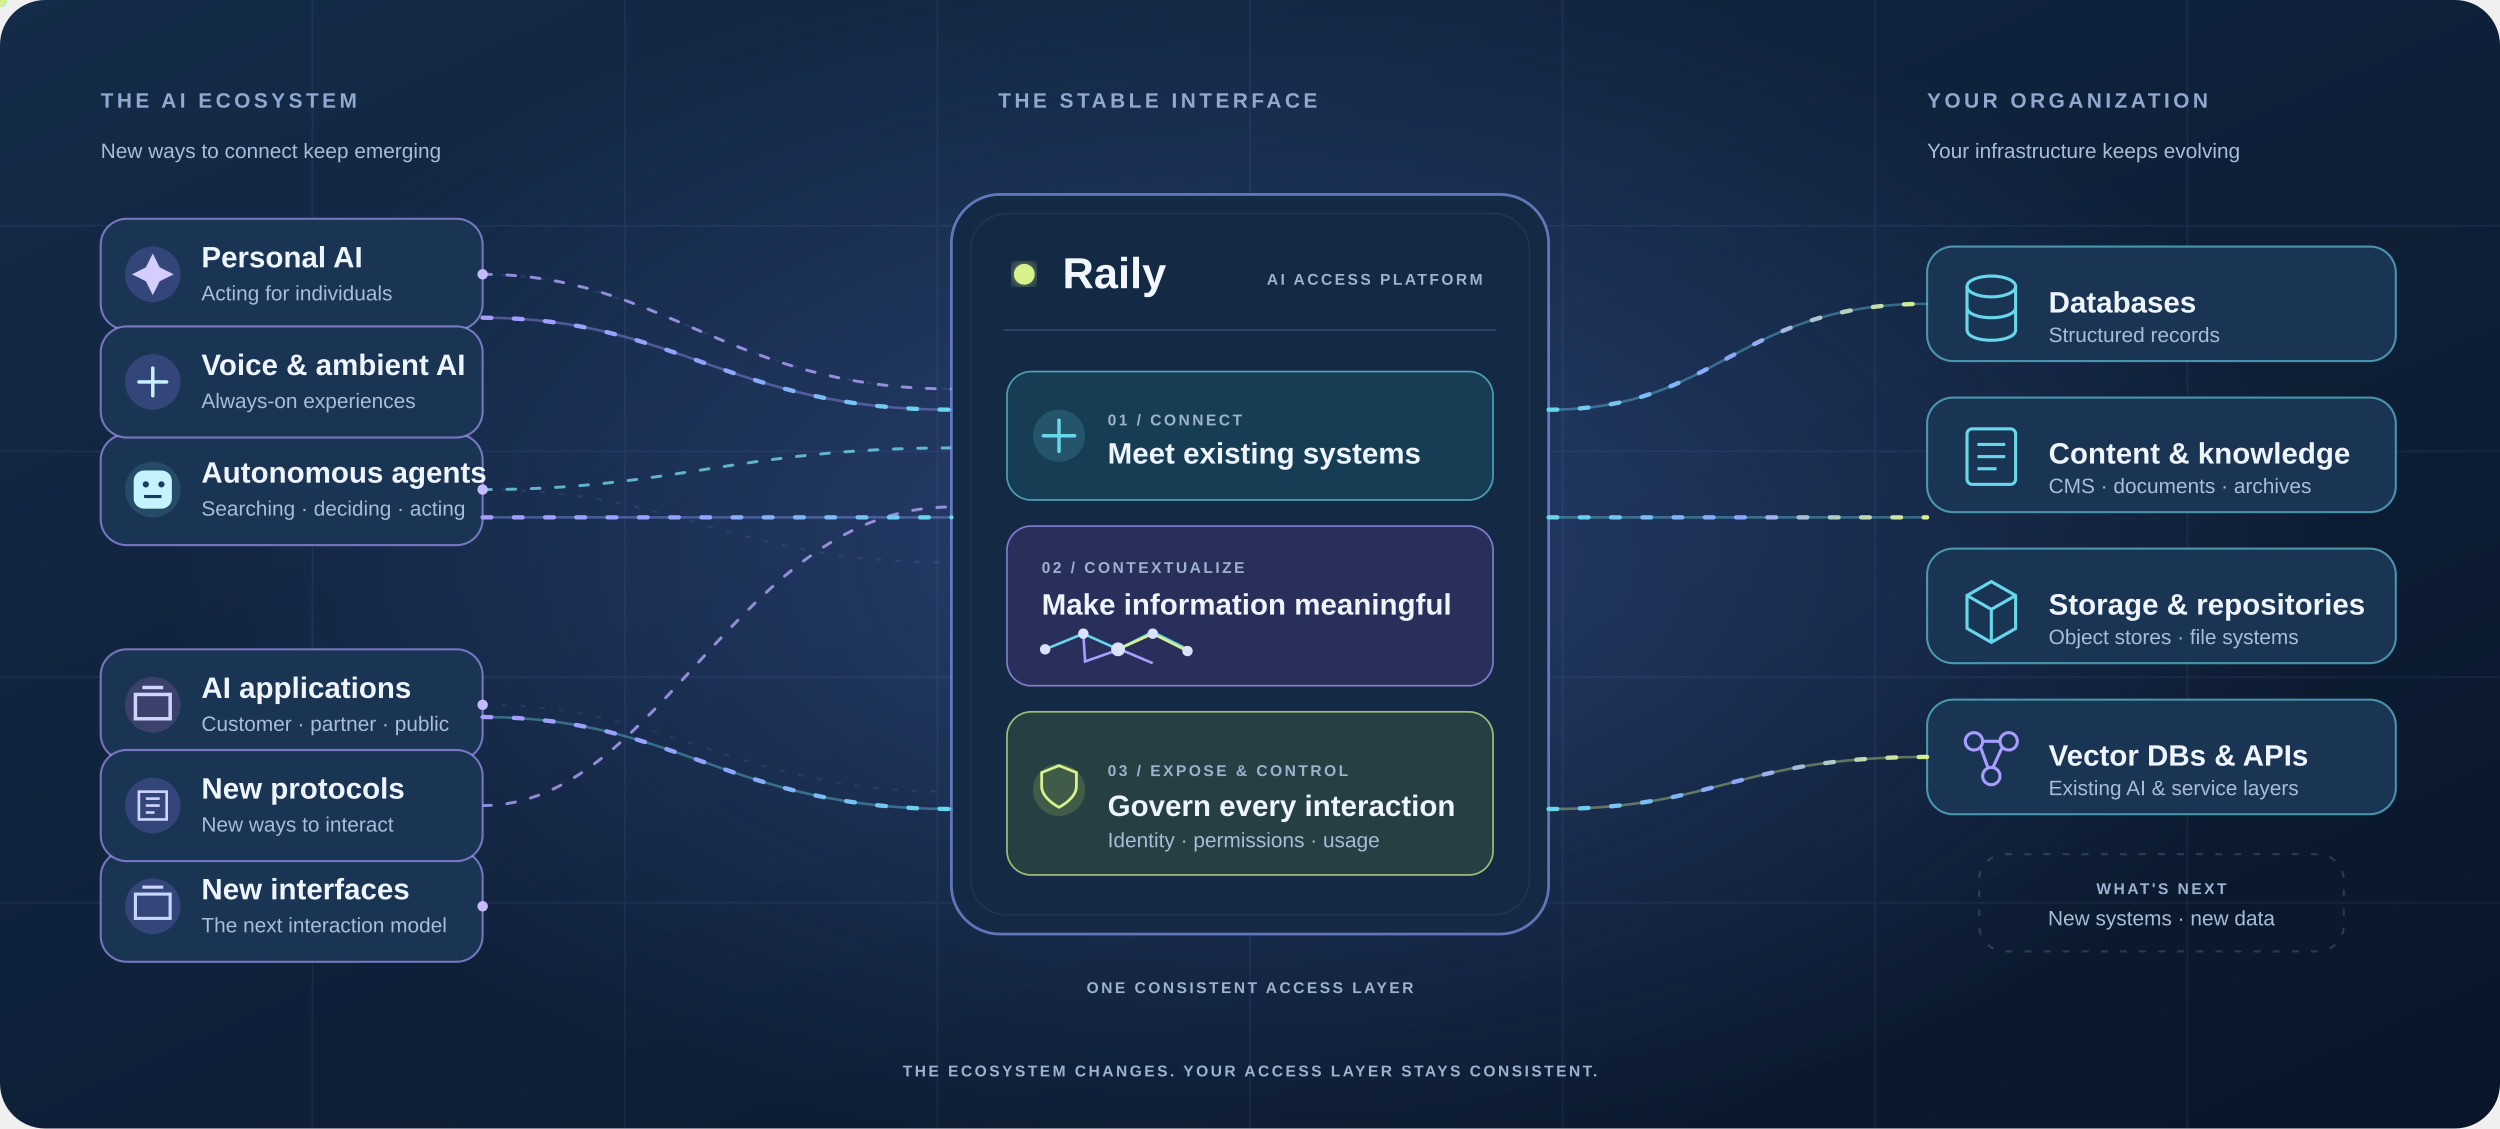
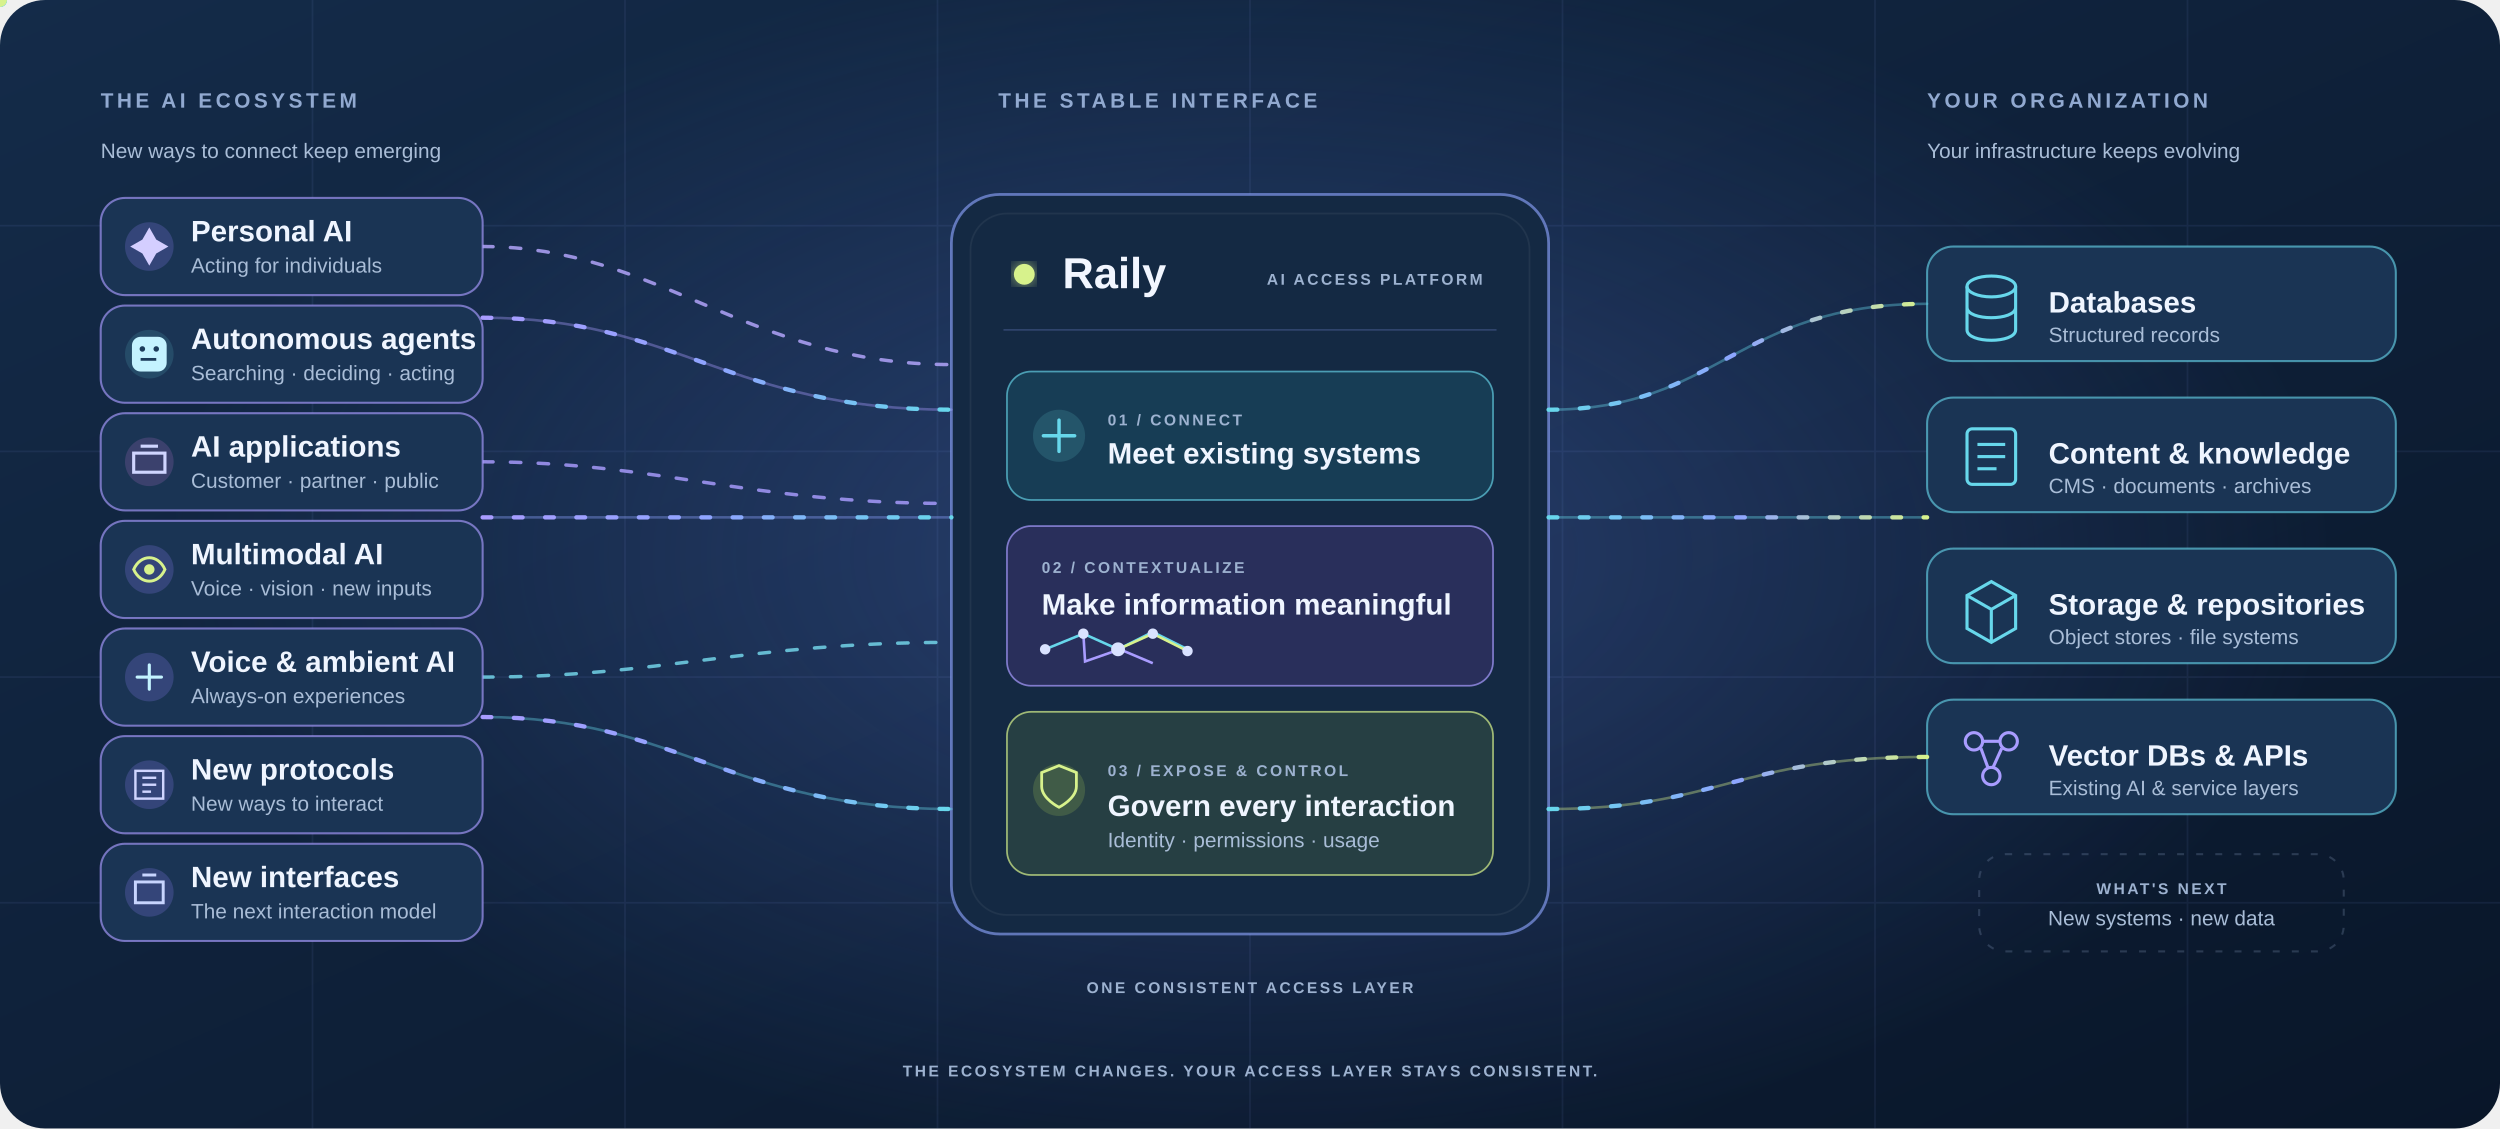
<svg xmlns="http://www.w3.org/2000/svg" viewBox="0 0 1440 650" role="img" aria-labelledby="title desc">
  <defs>
    <linearGradient id="bg" x2="1" y2="1">
      <stop stop-color="#142b49" />
      <stop offset="1" stop-color="#091629" />
    </linearGradient>
    <radialGradient id="centerGlow">
      <stop stop-color="#6688ee" stop-opacity=".30" />
      <stop offset="1" stop-color="#6688ee" stop-opacity="0" />
    </radialGradient>
    <linearGradient id="flowAI">
      <stop stop-color="#a99cff" />
      <stop offset=".5" stop-color="#8ea5ff" />
      <stop offset="1" stop-color="#67d7eb" />
    </linearGradient>
    <linearGradient id="flowData">
      <stop stop-color="#67d7eb" />
      <stop offset=".5" stop-color="#8ea5ff" />
      <stop offset="1" stop-color="#d7f28c" />
    </linearGradient>
    <filter id="glow">
      <feGaussianBlur stdDeviation="5" result="b" />
      <feMerge>
        <feMergeNode in="b" />
        <feMergeNode in="SourceGraphic" />
      </feMerge>
    </filter>
    <style>
  .ey{font:700 12px Arial;letter-spacing:2px;fill:#91a9d0}.h{font:700 17px Arial;fill:#eff5ff}.s{font:12px Arial;fill:#a9bdd7}.micro{font:700 9px Arial;letter-spacing:1.4px;fill:#9db2d0}
  .node{fill:#1a3454;stroke:#7895c9;stroke-opacity:.52;stroke-width:1.2}.aiNode{stroke:#a99cff;stroke-opacity:.65}.dataNode{stroke:#67d7eb;stroke-opacity:.62}
  .flow{fill:none;stroke-linecap:round;stroke-width:2.5;stroke-dasharray:5 13;animation:dash 6s linear infinite}.aiFlow{stroke:url(#flowAI)}.dataFlow{stroke:url(#flowData);animation-direction:reverse}
  .ghost{fill:none;stroke:#9eb3d7;stroke-opacity:.22;stroke-width:1.2;stroke-dasharray:4 7;animation:fade 5s ease-in-out infinite}
  .pulse{animation:pulse 4s ease-in-out infinite}
  @keyframes dash{to{stroke-dashoffset:-180}}@keyframes fade{0%,100%{opacity:.25}50%{opacity:.9}}@keyframes pulse{0%,100%{opacity:.55}50%{opacity:1}}
  @media(prefers-reduced-motion:reduce){.flow,.ghost,.pulse{animation:none}}
 </style>
  </defs>
  <rect width="1440" height="650" rx="26" fill="url(#bg)" />
  <ellipse cx="720" cy="320" rx="620" ry="350" fill="url(#centerGlow)" />
  <g opacity=".08" stroke="#8ea5ff">
    <path d="M0 130H1440M0 260H1440M0 390H1440M0 520H1440" />
    <path d="M180 0V650M360 0V650M540 0V650M720 0V650M900 0V650M1080 0V650M1260 0V650" />
  </g>
  <text x="58" y="62" class="ey">THE AI ECOSYSTEM</text>
  <text x="58" y="91" class="s">New ways to connect keep emerging</text>
  <defs>
    <style>
  .emerge{transform-box:fill-box;transform-origin:center;animation:emerge 9s ease-in-out infinite}
-   .emerge.e2{animation-delay:-2.4s}.emerge.e3{animation-delay:-4.8s}.emerge.e4{animation-delay:-6.7s}
-   .emerge.e5{animation-delay:-1.1s}.emerge.e6{animation-delay:-5.5s}
-   .emerge-line{fill:none;stroke-width:1.7;stroke-linecap:round;stroke-dasharray:5 9;opacity:0;animation:lineLife 9s ease-in-out infinite}
-   .fixed-line{fill:none;stroke-width:1.7;stroke-linecap:round;stroke-dasharray:5 9;opacity:.78}
-   .emerge-line.e2{animation-delay:-2.4s}.emerge-line.e3{animation-delay:-4.8s}.emerge-line.e4{animation-delay:-6.7s}
-   .emerge-line.e5{animation-delay:-1.1s}.emerge-line.e6{animation-delay:-5.5s}
-   @keyframes emerge{0%,8%{opacity:0;transform:translateY(16px) scale(.94)}18%,66%{opacity:1;transform:translateY(0) scale(1)}78%,100%{opacity:0;transform:translateY(-12px) scale(.96)}}
-   @keyframes lineLife{0%,14%{opacity:0;stroke-dashoffset:55}24%,64%{opacity:.75;stroke-dashoffset:0}78%,100%{opacity:0;stroke-dashoffset:-35}}
-   @media(prefers-reduced-motion:reduce){.emerge,.emerge-line{animation:none;opacity:.85;transform:none}}
+   .emerge.e2{animation-delay:-2.2s}.emerge.e4{animation-delay:-4.4s}.emerge.e6{animation-delay:-6.6s}.emerge.e7{animation-delay:-1.1s}
+   .left-line{fill:none;stroke-width:2;stroke-linecap:round;stroke-dasharray:6 10}
+   .fixed-line{opacity:.82;animation:dash 1.8s linear infinite}
+   .emerge-line{opacity:0;animation:lineLife 9s ease-in-out infinite,dash 1.8s linear infinite}
+   .emerge-line.e2{animation-delay:-2.2s,-2.2s}.emerge-line.e4{animation-delay:-4.4s,-4.4s}.emerge-line.e6{animation-delay:-6.6s,-6.6s}.emerge-line.e7{animation-delay:-1.1s,-1.1s}
+   @keyframes emerge{0%,8%{opacity:0;transform:translateY(12px) scale(.97)}18%,66%{opacity:1;transform:translateY(0) scale(1)}78%,100%{opacity:0;transform:translateY(-8px) scale(.98)}}
+   @keyframes lineLife{0%,8%{opacity:0}18%,66%{opacity:.82}78%,100%{opacity:0}}
+   @media(prefers-reduced-motion:reduce){.emerge,.emerge-line,.fixed-line{animation:none;opacity:1;transform:none}}
 </style>
  </defs>
-   <g fill="none" stroke="#a99cff" stroke-opacity=".12" stroke-width="1.2" stroke-dasharray="3 8">
-     <path d="M278 158C378 158 424 224 548 224" />
-     <path d="M278 282C392 282 420 324 548 324" />
-     <path d="M278 406C386 406 424 456 548 456" />
-   </g>
-   <g fill="none" stroke-linecap="round">
-     <path class="fixed-line" stroke="#b6a7ff" d="M278 158C382 158 420 224 548 224" />
-     <path class="fixed-line" stroke="#75d9ed" d="M278 282C388 282 426 258 548 258" />
-     <path class="emerge-line e3" stroke="#a99cff" d="M278 406C384 406 422 340 548 340" />
-     <path class="emerge-line e4" stroke="#d7f28c" d="M278 522C386 522 430 474 548 474" />
-     <path class="emerge-line e5" stroke="#75d9ed" d="M278 220C378 220 422 390 548 390" />
-     <path class="fixed-line" stroke="#b6a7ff" d="M278 464C380 464 426 292 548 292" />
-   </g>
-   <g>
-     <rect class="node aiNode" x="58" y="126" width="220" height="64" rx="15" />
-     <circle cx="88" cy="158" r="16" fill="#344579" />
-     <path d="M88 146l4 8 8 4-8 4-4 8-4-8-8-4 8-4Z" fill="#d4ceff" />
-     <text x="116" y="154" class="h">Personal AI</text>
-     <text x="116" y="173" class="s">Acting for individuals</text>
-   </g>
-   <g>
-     <rect class="node aiNode" x="58" y="250" width="220" height="64" rx="15" />
-     <circle cx="88" cy="282" r="16" fill="#254b68" />
-     <rect x="77" y="271" width="22" height="22" rx="6" fill="#c4f3ff" />
-     <circle cx="84" cy="279" r="1.8" fill="#1c3c5b" />
-     <circle cx="93" cy="279" r="1.8" fill="#1c3c5b" />
-     <path d="M83 286h10" stroke="#1c3c5b" stroke-width="1.8" />
-     <text x="116" y="278" class="h">Autonomous agents</text>
-     <text x="116" y="297" class="s">Searching · deciding · acting</text>
-   </g>
-   <g class="emerge e3">
-     <rect class="node aiNode" x="58" y="374" width="220" height="64" rx="15" />
-     <circle cx="88" cy="406" r="16" fill="#3b416d" />
-     <path d="M78 400h20v14H78zM82 396h12" fill="none" stroke="#d0d5ff" stroke-width="2" />
-     <text x="116" y="402" class="h">AI applications</text>
-     <text x="116" y="421" class="s">Customer · partner · public</text>
+   <g>
+     <path class="left-line fixed-line" stroke="#b6a7ff" d="M278 142C380 142 430 210 548 210" />
+     <path class="left-line emerge-line e2" stroke="#75d9ed" d="M278 204C380 204 430 250 548 250" />
+     <path class="left-line fixed-line" stroke="#a99cff" d="M278 266C380 266 430 290 548 290" />
+     <path class="left-line emerge-line e4" stroke="#d7f28c" d="M278 328C380 328 430 330 548 330" />
+     <path class="left-line fixed-line" stroke="#75d9ed" d="M278 390C380 390 430 370 548 370" />
+     <path class="left-line emerge-line e6" stroke="#b6a7ff" d="M278 452C380 452 430 410 548 410" />
+     <path class="left-line emerge-line e7" stroke="#67d7eb" d="M278 514C380 514 430 450 548 450" />
+   </g>
+   <g>
+     <rect class="node aiNode" x="58" y="114" width="220" height="56" rx="14" />
+     <circle cx="86" cy="142" r="14" fill="#344579" />
+     <path d="M86 131l4 7 7 4-7 4-4 7-4-7-7-4 7-4Z" fill="#d4ceff" />
+     <text x="110" y="139" class="h">Personal AI</text>
+     <text x="110" y="157" class="s">Acting for individuals</text>
+   </g>
+   <g class="emerge e2">
+     <rect class="node aiNode" x="58" y="176" width="220" height="56" rx="14" />
+     <circle cx="86" cy="204" r="14" fill="#254b68" />
+     <rect x="76" y="194" width="20" height="20" rx="5" fill="#c4f3ff" />
+     <circle cx="82" cy="201" r="1.6" fill="#1c3c5b" />
+     <circle cx="90" cy="201" r="1.6" fill="#1c3c5b" />
+     <path d="M81 207h9" stroke="#1c3c5b" stroke-width="1.6" />
+     <text x="110" y="201" class="h">Autonomous agents</text>
+     <text x="110" y="219" class="s">Searching · deciding · acting</text>
+   </g>
+   <g>
+     <rect class="node aiNode" x="58" y="238" width="220" height="56" rx="14" />
+     <circle cx="86" cy="266" r="14" fill="#3b416d" />
+     <path d="M77 261h18v11H77zM81 257h10" fill="none" stroke="#d0d5ff" stroke-width="1.8" />
+     <text x="110" y="263" class="h">AI applications</text>
+     <text x="110" y="281" class="s">Customer · partner · public</text>
  </g>
  <g class="emerge e4">
-     <rect class="node aiNode" x="58" y="490" width="220" height="64" rx="15" />
-     <circle cx="88" cy="522" r="16" fill="#344579" />
-     <path d="M78 515h20v14H78zM82 511h12" fill="none" stroke="#c8d5ff" stroke-width="1.8" />
-     <text x="116" y="518" class="h">New interfaces</text>
-     <text x="116" y="537" class="s">The next interaction model</text>
-   </g>
-   <g class="emerge e5">
-     <rect class="node aiNode" x="58" y="188" width="220" height="64" rx="15" />
-     <circle cx="88" cy="220" r="16" fill="#344579" />
-     <path d="M80 220h16M88 212v16" stroke="#c4f3ff" stroke-width="2" stroke-linecap="round" />
-     <text x="116" y="216" class="h">Voice &amp; ambient AI</text>
-     <text x="116" y="235" class="s">Always-on experiences</text>
-   </g>
-   <g>
-     <rect class="node aiNode" x="58" y="432" width="220" height="64" rx="15" />
-     <circle cx="88" cy="464" r="16" fill="#344579" />
-     <path d="M80 456h16v16H80zM84 460h8M84 464h8M84 468h5" fill="none" stroke="#d0d5ff" stroke-width="1.5" />
-     <text x="116" y="460" class="h">New protocols</text>
-     <text x="116" y="479" class="s">New ways to interact</text>
-   </g>
-   <g fill="#c6baff">
-     <circle class="pulse" cx="278" cy="158" r="3" />
-     <circle class="pulse" cx="278" cy="282" r="3" />
-     <circle class="pulse" cx="278" cy="406" r="3" />
-     <circle class="pulse" cx="278" cy="522" r="3" />
+     <rect class="node aiNode" x="58" y="300" width="220" height="56" rx="14" />
+     <circle cx="86" cy="328" r="14" fill="#344579" />
+     <path d="M77 328c4-9 14-9 18 0-4 9-14 9-18 0Z" fill="none" stroke="#d7f28c" stroke-width="1.7" />
+     <circle cx="86" cy="328" r="3" fill="#d7f28c" />
+     <text x="110" y="325" class="h">Multimodal AI</text>
+     <text x="110" y="343" class="s">Voice · vision · new inputs</text>
+   </g>
+   <g>
+     <rect class="node aiNode" x="58" y="362" width="220" height="56" rx="14" />
+     <circle cx="86" cy="390" r="14" fill="#344579" />
+     <path d="M79 390h14M86 383v14" stroke="#c4f3ff" stroke-width="1.8" stroke-linecap="round" />
+     <text x="110" y="387" class="h">Voice &amp; ambient AI</text>
+     <text x="110" y="405" class="s">Always-on experiences</text>
+   </g>
+   <g class="emerge e6">
+     <rect class="node aiNode" x="58" y="424" width="220" height="56" rx="14" />
+     <circle cx="86" cy="452" r="14" fill="#344579" />
+     <path d="M78 444h16v16H78zM82 448h8M82 452h8M82 456h5" fill="none" stroke="#d0d5ff" stroke-width="1.4" />
+     <text x="110" y="449" class="h">New protocols</text>
+     <text x="110" y="467" class="s">New ways to interact</text>
+   </g>
+   <g class="emerge e7">
+     <rect class="node aiNode" x="58" y="486" width="220" height="56" rx="14" />
+     <circle cx="86" cy="514" r="14" fill="#344579" />
+     <path d="M78 508h16v12H78zM82 504h8" fill="none" stroke="#c8d5ff" stroke-width="1.7" />
+     <text x="110" y="511" class="h">New interfaces</text>
+     <text x="110" y="529" class="s">The next interaction model</text>
  </g>
  <text x="575" y="62" class="ey">THE STABLE INTERFACE</text>
  <rect x="548" y="112" width="344" height="426" rx="28" fill="#142943" stroke="#8ea5ff" stroke-opacity=".62" stroke-width="1.6" />
  <rect x="559" y="123" width="322" height="404" rx="21" fill="none" stroke="#fff" stroke-opacity=".055" />
  <circle cx="590" cy="158" r="6" fill="#d7f28c" filter="url(#glow)" />
  <text x="612" y="166" font-family="Arial" font-size="25" font-weight="700" fill="#f2f6ff">Raily</text>
  <text x="854" y="164" text-anchor="end" class="micro">AI ACCESS PLATFORM</text>
  <path d="M578 190H862" stroke="#8ea5ff" stroke-opacity=".22" />
  <g>
    <rect x="580" y="214" width="280" height="74" rx="14" fill="#173d55" stroke="#67d7eb" stroke-opacity=".65" />
    <circle cx="610" cy="251" r="15" fill="#24556a" />
    <path d="M601 251h18m-9-9v18" stroke="#67d7eb" stroke-width="2" stroke-linecap="round" />
    <text x="638" y="245" class="micro">01 / CONNECT</text>
    <text x="638" y="267" class="h">Meet existing systems</text>
    <rect x="580" y="303" width="280" height="92" rx="14" fill="#292f5b" stroke="#a99cff" stroke-opacity=".7" />
    <text x="600" y="330" class="micro">02 / CONTEXTUALIZE</text>
    <text x="600" y="354" class="h">Make information meaningful</text>
    <g stroke-width="1.5" fill="none">
      <path d="M602 374l22-9 20 9 20-10 20 10" stroke="#67d7eb" />
      <path d="M624 365l1 16 20-7 19 8" stroke="#a99cff" />
      <path d="M644 374l20-9 20 10" stroke="#d7f28c" />
    </g>
    <g fill="#d9e2ff">
      <circle cx="602" cy="374" r="3" />
      <circle cx="624" cy="365" r="3" />
      <circle cx="644" cy="374" r="4" />
      <circle cx="664" cy="365" r="3" />
      <circle cx="684" cy="375" r="3" />
    </g>
    <rect x="580" y="410" width="280" height="94" rx="14" fill="#263f43" stroke="#d7f28c" stroke-opacity=".7" />
    <circle cx="610" cy="455" r="15" fill="#405b47" />
    <path d="M610 441l10 4v8c0 7-10 12-10 12s-10-5-10-12v-8z" fill="none" stroke="#d7f28c" stroke-width="1.6" />
    <text x="638" y="447" class="micro">03 / EXPOSE &amp; CONTROL</text>
    <text x="638" y="470" class="h">Govern every interaction</text>
    <text x="638" y="488" class="s">Identity · permissions · usage</text>
  </g>
  <text x="720" y="572" text-anchor="middle" class="micro">ONE CONSISTENT ACCESS LAYER</text>
  <text x="1110" y="62" class="ey">YOUR ORGANIZATION</text>
  <text x="1110" y="91" class="s">Your infrastructure keeps evolving</text>
  <g>
    <rect class="node dataNode" x="1110" y="142" width="270" height="66" rx="15" />
    <g transform="translate(1130 159)" fill="none" stroke="#67d7eb" stroke-width="1.8">
      <ellipse cx="17" cy="6" rx="14" ry="6" />
      <path d="M3 6v25c0 8 28 8 28 0V6M3 18c0 8 28 8 28 0" />
    </g>
    <text x="1180" y="180" class="h">Databases</text>
    <text x="1180" y="197" class="s">Structured records</text>
    <rect class="node dataNode" x="1110" y="229" width="270" height="66" rx="15" />
    <g transform="translate(1130 246)" fill="none" stroke="#67d7eb" stroke-width="1.8">
      <rect x="3" y="1" width="28" height="32" rx="3" />
      <path d="M9 10h16M9 17h16M9 24h11" />
    </g>
    <text x="1180" y="267" class="h">Content &amp; knowledge</text>
    <text x="1180" y="284" class="s">CMS · documents · archives</text>
    <rect class="node dataNode" x="1110" y="316" width="270" height="66" rx="15" />
    <g transform="translate(1130 333)" fill="none" stroke="#67d7eb" stroke-width="1.8">
      <path d="M3 10l14-8 14 8v19l-14 8-14-8zM3 10l14 8 14-8M17 18v19" />
    </g>
    <text x="1180" y="354" class="h">Storage &amp; repositories</text>
    <text x="1180" y="371" class="s">Object stores · file systems</text>
    <rect class="node dataNode" x="1110" y="403" width="270" height="66" rx="15" />
    <g transform="translate(1130 420)" fill="none" stroke="#a99cff" stroke-width="1.8">
      <circle cx="7" cy="7" r="5" />
      <circle cx="27" cy="7" r="5" />
      <circle cx="17" cy="27" r="5" />
      <path d="M11 11l4 11m8-11-5 11M12 7h10" />
    </g>
    <text x="1180" y="441" class="h">Vector DBs &amp; APIs</text>
    <text x="1180" y="458" class="s">Existing AI &amp; service layers</text>
    <rect class="ghost" x="1140" y="492" width="210" height="56" rx="15" />
    <text x="1245" y="515" text-anchor="middle" class="micro">WHAT'S NEXT</text>
    <text x="1245" y="533" text-anchor="middle" class="s">New systems · new data</text>
  </g>
  <g fill="none" stroke-linecap="round">
    <path d="M278 183C390 183 420 236 548 236" stroke="#a99cff" stroke-opacity=".38" stroke-width="1.5" />
    <path d="M278 298H548" stroke="#8ea5ff" stroke-opacity=".38" stroke-width="1.5" />
    <path d="M278 413C390 413 420 466 548 466" stroke="#67d7eb" stroke-opacity=".38" stroke-width="1.5" />
    <path d="M892 236C990 236 1000 175 1110 175" stroke="#67d7eb" stroke-opacity=".38" stroke-width="1.5" />
    <path d="M892 298H1110" stroke="#67d7eb" stroke-opacity=".38" stroke-width="1.5" />
    <path d="M892 466C990 466 1000 436 1110 436" stroke="#d7f28c" stroke-opacity=".38" stroke-width="1.5" />
    <path class="flow aiFlow" d="M278 183C390 183 420 236 548 236M278 298H548M278 413C390 413 420 466 548 466" />
    <path class="flow dataFlow" d="M892 236C990 236 1000 175 1110 175M892 298H1110M892 466C990 466 1000 436 1110 436" />
  </g>
  <g filter="url(#glow)">
    <circle r="4" fill="#c9bdff">
      <animateMotion dur="5s" repeatCount="indefinite" path="M548 236C420 236 390 183 278 183" />
    </circle>
    <circle r="4" fill="#aebaff">
      <animateMotion dur="5.8s" begin="-2s" repeatCount="indefinite" path="M548 298H278" />
    </circle>
    <circle r="4" fill="#8ce8ed">
      <animateMotion dur="5.2s" begin="-1s" repeatCount="indefinite" path="M548 466C420 466 390 413 278 413" />
    </circle>
    <circle r="4" fill="#67d7eb">
      <animateMotion dur="5.4s" begin="-1.5s" repeatCount="indefinite" path="M1110 175C1000 175 990 236 892 236" />
    </circle>
    <circle r="4" fill="#67d7eb">
      <animateMotion dur="6s" begin="-3s" repeatCount="indefinite" path="M1110 298H892" />
    </circle>
    <circle r="4" fill="#d7f28c">
      <animateMotion dur="5.7s" begin="-2s" repeatCount="indefinite" path="M1110 436C1000 436 990 466 892 466" />
    </circle>
  </g>
  <text x="720" y="620" text-anchor="middle" class="micro">THE ECOSYSTEM CHANGES. YOUR ACCESS LAYER STAYS CONSISTENT.</text>
</svg>
